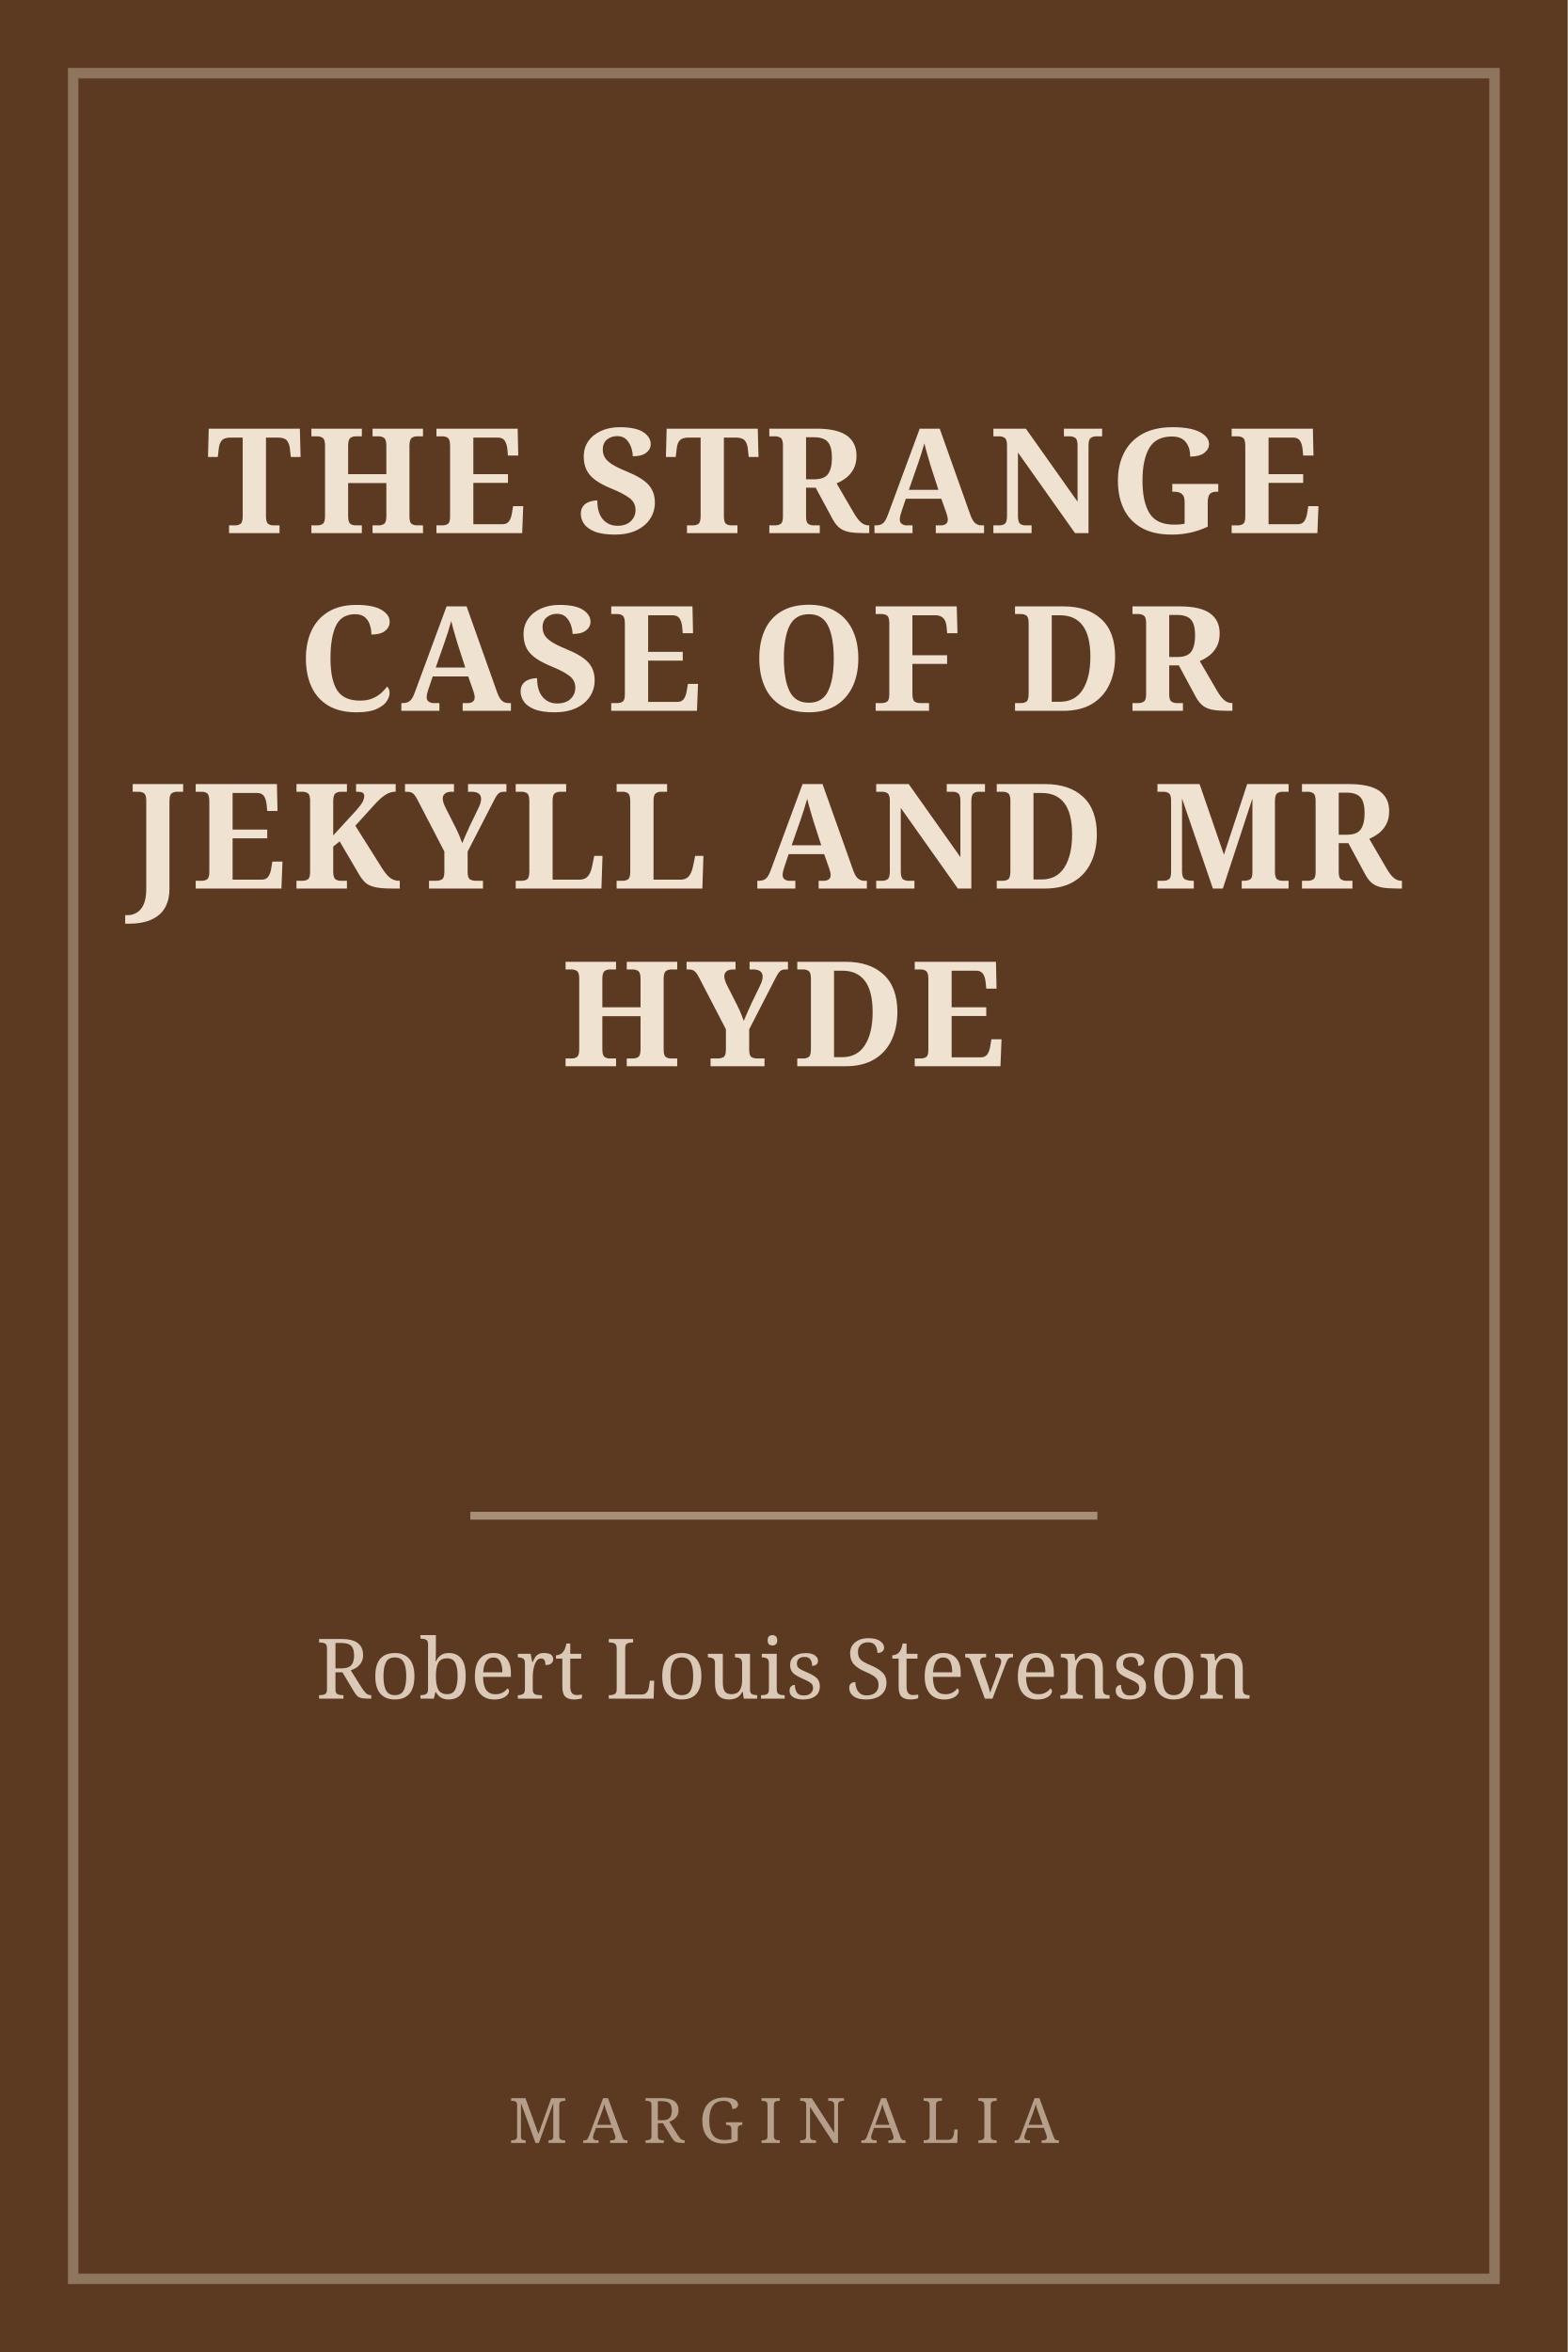
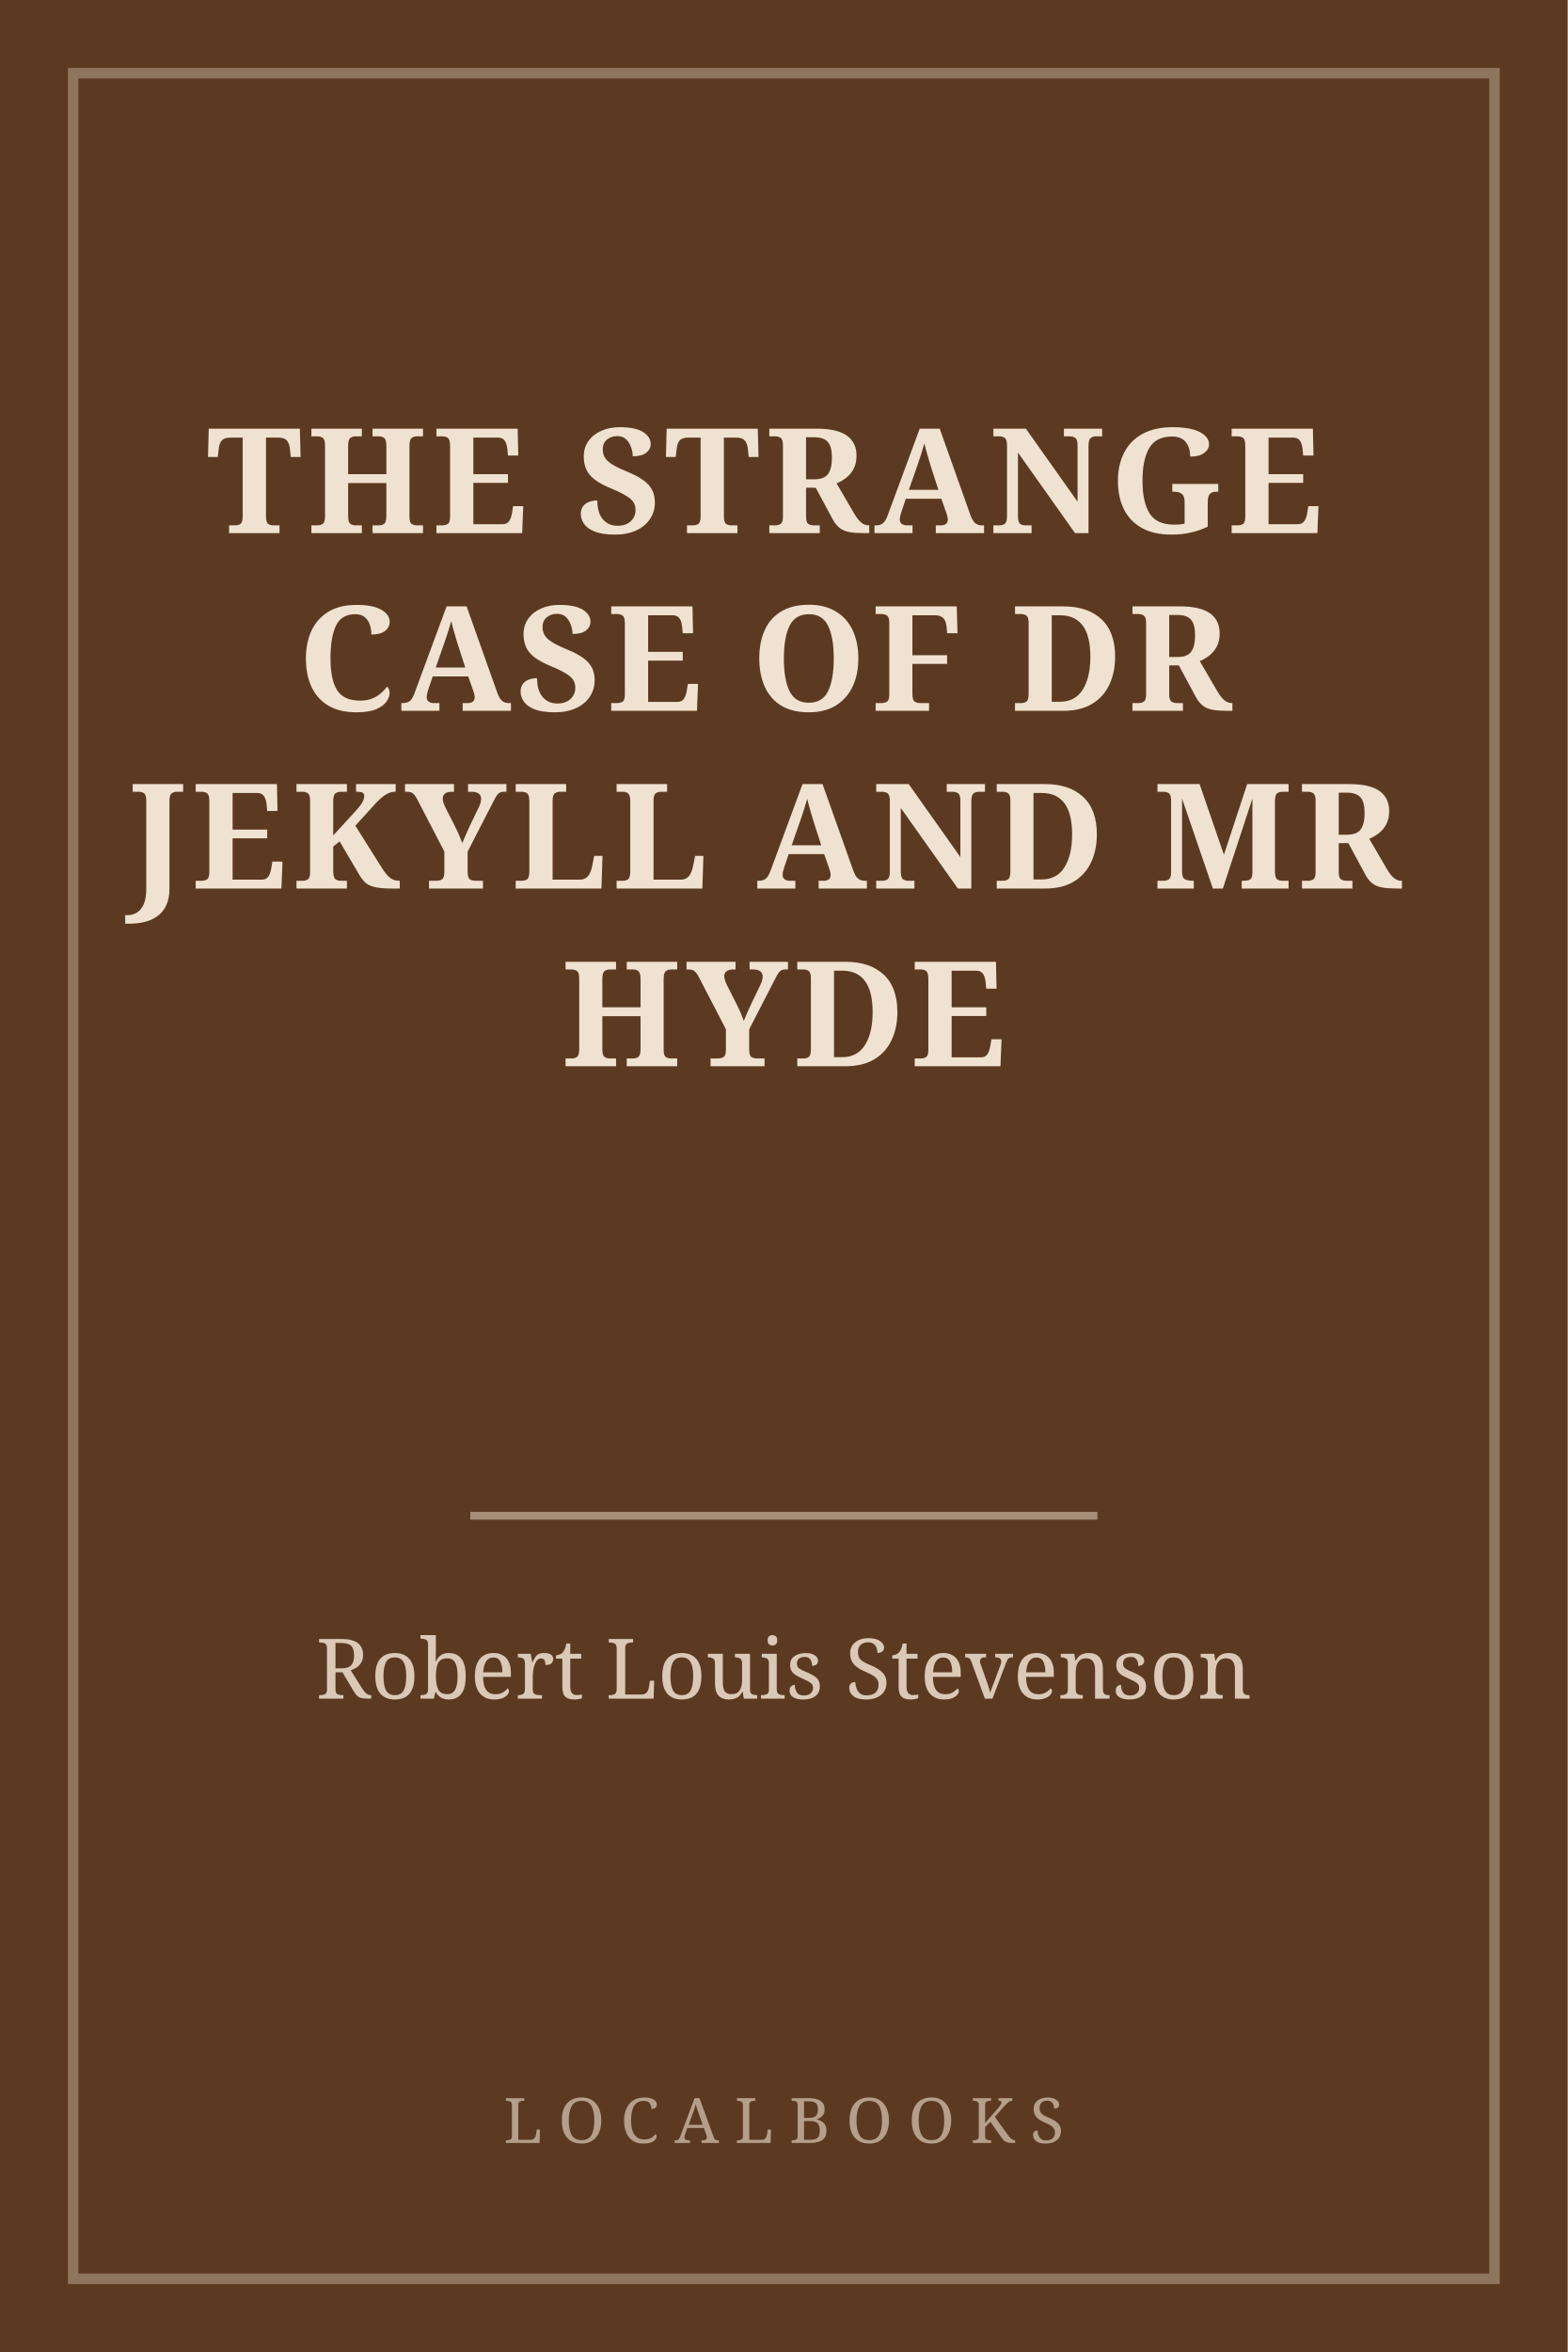
<svg xmlns="http://www.w3.org/2000/svg" width="300" height="450" viewBox="0 0 300 450">
  <rect width="300" height="450" fill="#5c3a21" />
  <rect x="14" y="14" width="272" height="422" fill="none" stroke="#f0e2d0" stroke-opacity="0.35" stroke-width="2" />
  <text x="150" y="102" font-family="Georgia, serif" font-size="28" font-weight="bold" fill="#f0e2d0" text-anchor="middle" letter-spacing="1">
    <tspan x="150" dy="0">THE STRANGE</tspan>
    <tspan x="150" dy="34">CASE OF DR</tspan>
    <tspan x="150" dy="34">JEKYLL AND MR</tspan>
    <tspan x="150" dy="34">HYDE</tspan>
  </text>
  <line x1="90" y1="290" x2="210" y2="290" stroke="#f0e2d0" stroke-opacity="0.5" stroke-width="1.5" />
  <text x="150" y="325" font-family="Georgia, serif" font-size="16" fill="#f0e2d0" fill-opacity="0.85" text-anchor="middle">Robert Louis Stevenson</text>
-   <text x="150" y="410" font-family="Georgia, serif" font-size="12" fill="#f0e2d0" fill-opacity="0.6" text-anchor="middle" letter-spacing="3">MARGINALIA</text>
+   <text x="150" y="410" font-family="Georgia, serif" font-size="12" fill="#f0e2d0" fill-opacity="0.6" text-anchor="middle" letter-spacing="3">LOCALBOOKS</text>
</svg>
